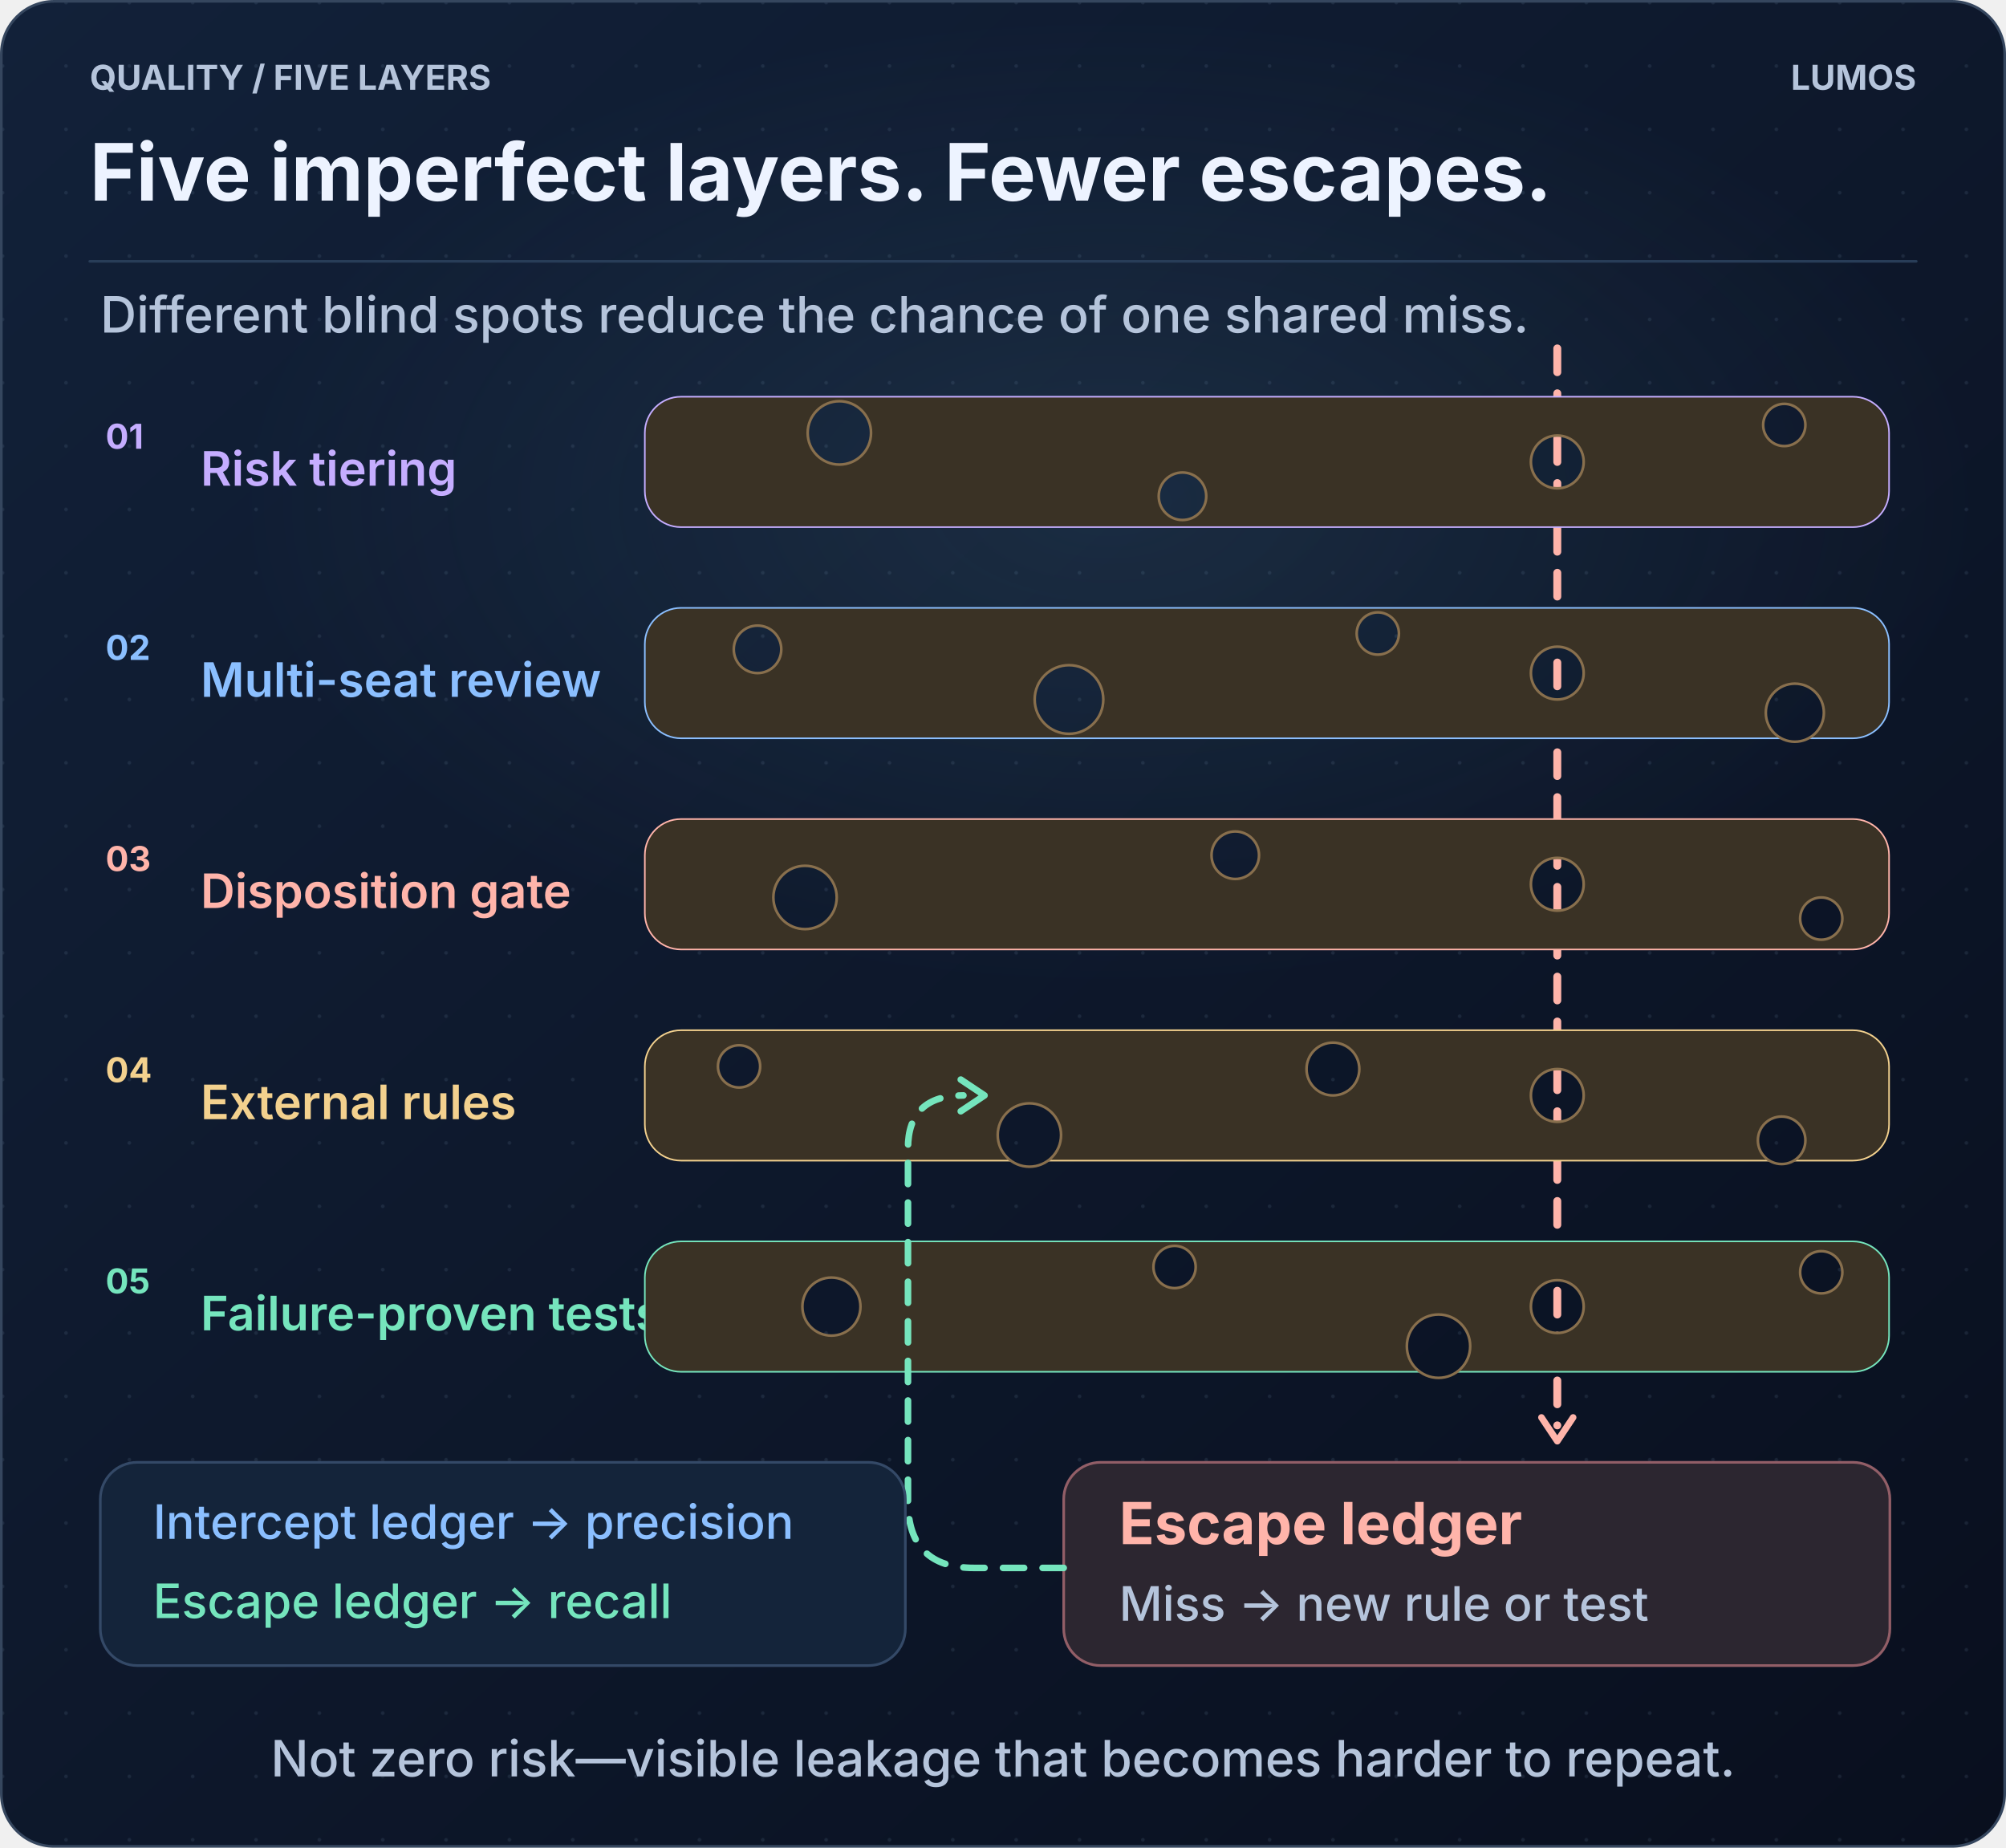
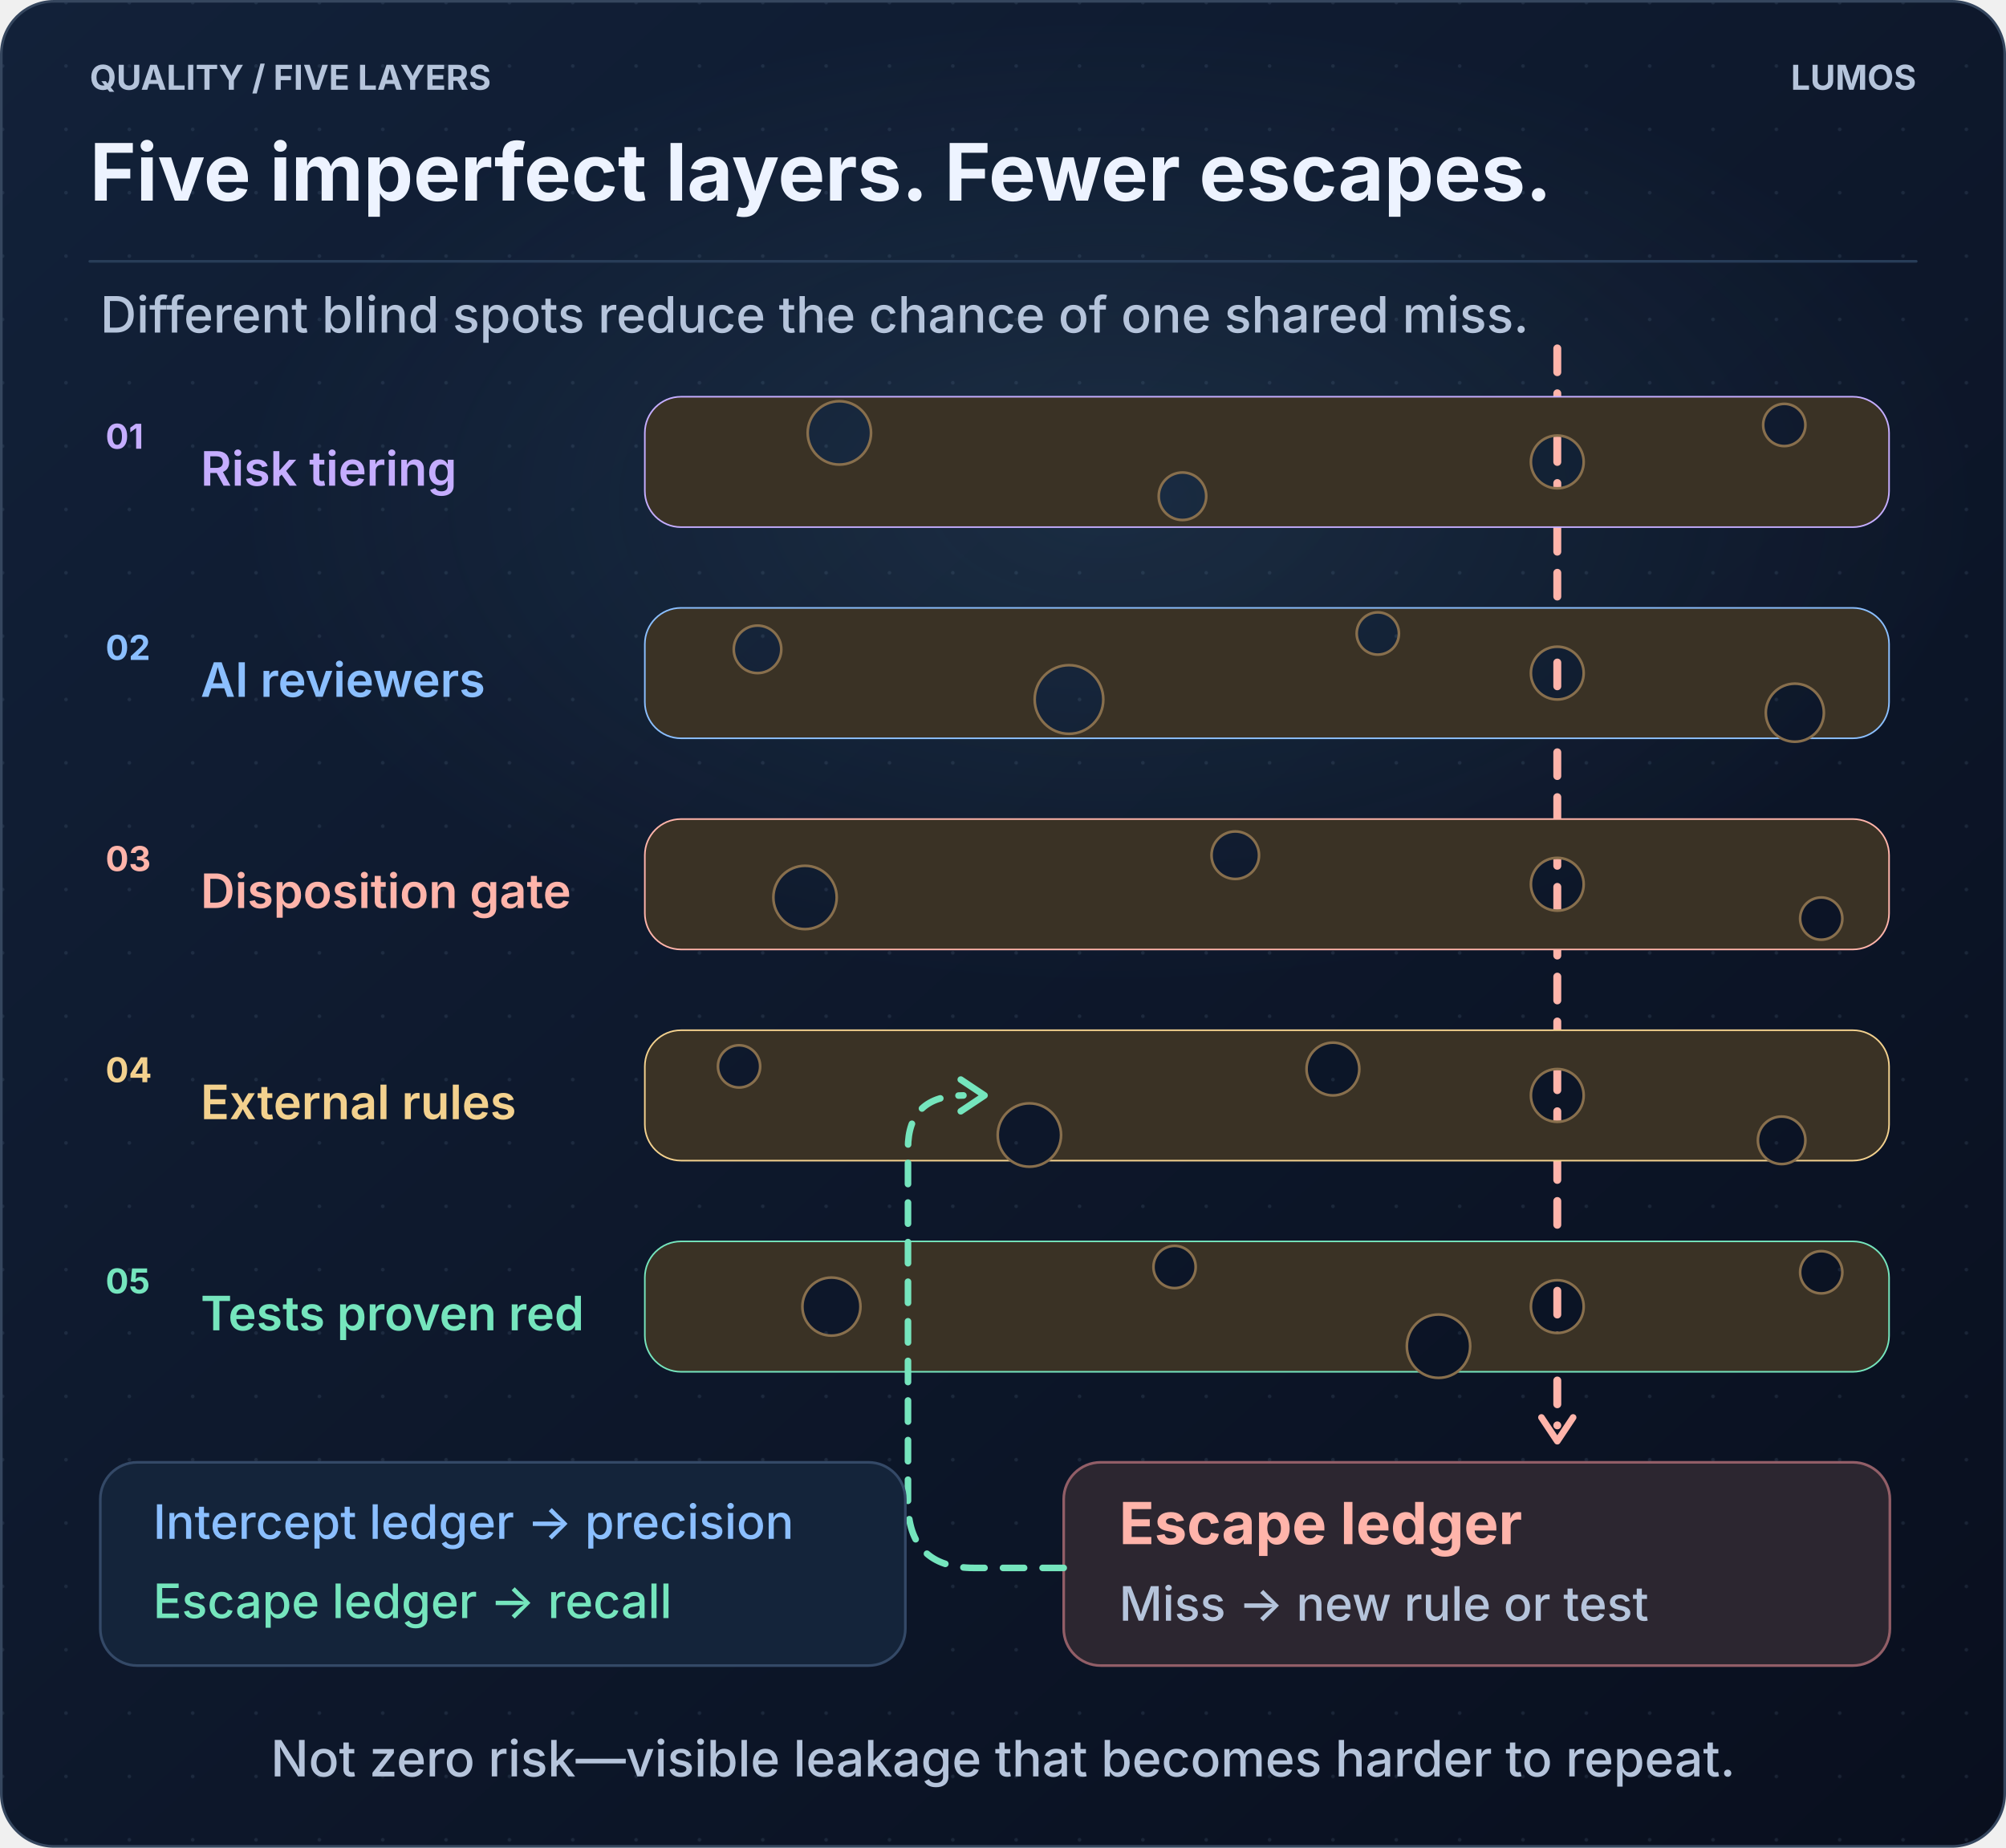
<svg xmlns="http://www.w3.org/2000/svg" width="760" height="700" viewBox="0 0 760 700" role="img" aria-labelledby="title desc">
  <defs>
    <linearGradient id="bg" x1="0" y1="0" x2="1" y2="1">
      <stop stop-color="#122139" />
      <stop offset="1" stop-color="#090f1e" />
    </linearGradient>
    <linearGradient id="panel" x1="0" y1="0" x2="1" y2="1">
      <stop stop-color="#1b2e48" />
      <stop offset="1" stop-color="#111d31" />
    </linearGradient>
    <radialGradient id="halo">
      <stop stop-color="#73b8d7" stop-opacity=".12" />
      <stop offset="1" stop-color="#73b8d7" stop-opacity="0" />
    </radialGradient>
    <pattern id="grid" width="24" height="24" patternUnits="userSpaceOnUse">
      <circle cx="1" cy="1" r=".7" fill="#718da9" opacity=".15" />
    </pattern>
  </defs>
  <rect x=".5" y=".5" width="759" height="699" rx="20" fill="url(#bg)" stroke="#35465e" />
  <rect x="1" y="1" width="758" height="698" rx="20" fill="url(#grid)" />
  <ellipse cx="420" cy="190" rx="335" ry="185" fill="url(#halo)" />
  <g font-family="Inter, 'PingFang TC', 'Noto Sans TC', 'Microsoft JhengHei', system-ui, sans-serif">
    <text x="34" y="34" font-size="13" fill="#b5c4db" text-anchor="start" font-weight="650">QUALITY / FIVE LAYERS</text>
    <text x="34" y="76" font-size="30" fill="#edf3ff" text-anchor="start" font-weight="650">Five imperfect layers. Fewer escapes.</text>
    <path d="M34 99H726" fill="none" stroke="#283d58" stroke-width="1" stroke-linecap="round" stroke-linejoin="round" />
    <text x="726" y="34" font-size="13" fill="#b5c4db" text-anchor="end" font-weight="650">LUMOS</text>
    <text x="38" y="126" font-size="19" fill="#b5c4db" text-anchor="start" font-weight="450">Different blind spots reduce the chance of one shared miss.</text>
    <g data-kind="aligned-escape">
      <path d="M590 132V540" fill="none" stroke="#ffb4aa" stroke-width="3" stroke-linecap="round" stroke-linejoin="round" stroke-dasharray="9 8">
        <animate attributeName="stroke-dashoffset" values="0;-40" dur="2s" repeatCount="indefinite" />
      </path>
    </g>
    <g data-kind="defence-layer" data-layer="01">
      <defs>
        <mask id="cheese-0">
          <rect x="244" y="150" width="472" height="50" rx="14" fill="white" />
          <circle cx="318" cy="164" r="12" fill="black" />
          <circle cx="448" cy="188" r="9" fill="black" />
          <circle cx="590" cy="175" r="10" fill="black" />
          <circle cx="676" cy="161" r="8" fill="black" />
        </mask>
      </defs>
      <text x="40" y="170" font-size="13" fill="#c5adff" text-anchor="start" font-weight="700">01</text>
      <text x="76" y="184" font-size="18" fill="#c5adff" text-anchor="start" font-weight="600">Risk tiering</text>
      <rect x="244" y="150" width="472" height="50" rx="14" fill="#3a3225" stroke="#c5adff" stroke-width="1.2" mask="url(#cheese-0)" />
      <circle cx="318" cy="164" r="12" fill="none" stroke="#886f4d" stroke-width="1" />
      <circle cx="448" cy="188" r="9" fill="none" stroke="#886f4d" stroke-width="1" />
      <circle cx="590" cy="175" r="10" fill="none" stroke="#886f4d" stroke-width="1" />
      <circle cx="676" cy="161" r="8" fill="none" stroke="#886f4d" stroke-width="1" />
    </g>
    <g data-kind="defence-layer" data-layer="02">
      <defs>
        <mask id="cheese-1">
          <rect x="244" y="230" width="472" height="50" rx="14" fill="white" />
          <circle cx="287" cy="246" r="9" fill="black" />
          <circle cx="405" cy="265" r="13" fill="black" />
          <circle cx="522" cy="240" r="8" fill="black" />
          <circle cx="590" cy="255" r="10" fill="black" />
          <circle cx="680" cy="270" r="11" fill="black" />
        </mask>
      </defs>
      <text x="40" y="250" font-size="13" fill="#8bbfff" text-anchor="start" font-weight="700">02</text>
-       <text x="76" y="264" font-size="18" fill="#8bbfff" text-anchor="start" font-weight="600">Multi-seat review</text>
+       <text x="76" y="264" font-size="18" fill="#8bbfff" text-anchor="start" font-weight="600">AI reviewers</text>
      <rect x="244" y="230" width="472" height="50" rx="14" fill="#3a3225" stroke="#8bbfff" stroke-width="1.2" mask="url(#cheese-1)" />
      <circle cx="287" cy="246" r="9" fill="none" stroke="#886f4d" stroke-width="1" />
      <circle cx="405" cy="265" r="13" fill="none" stroke="#886f4d" stroke-width="1" />
      <circle cx="522" cy="240" r="8" fill="none" stroke="#886f4d" stroke-width="1" />
      <circle cx="590" cy="255" r="10" fill="none" stroke="#886f4d" stroke-width="1" />
      <circle cx="680" cy="270" r="11" fill="none" stroke="#886f4d" stroke-width="1" />
    </g>
    <g data-kind="defence-layer" data-layer="03">
      <defs>
        <mask id="cheese-2">
          <rect x="244" y="310" width="472" height="50" rx="14" fill="white" />
          <circle cx="305" cy="340" r="12" fill="black" />
          <circle cx="468" cy="324" r="9" fill="black" />
          <circle cx="590" cy="335" r="10" fill="black" />
          <circle cx="690" cy="348" r="8" fill="black" />
        </mask>
      </defs>
      <text x="40" y="330" font-size="13" fill="#ffb4aa" text-anchor="start" font-weight="700">03</text>
      <text x="76" y="344" font-size="18" fill="#ffb4aa" text-anchor="start" font-weight="600">Disposition gate</text>
      <rect x="244" y="310" width="472" height="50" rx="14" fill="#3a3225" stroke="#ffb4aa" stroke-width="1.2" mask="url(#cheese-2)" />
      <circle cx="305" cy="340" r="12" fill="none" stroke="#886f4d" stroke-width="1" />
      <circle cx="468" cy="324" r="9" fill="none" stroke="#886f4d" stroke-width="1" />
      <circle cx="590" cy="335" r="10" fill="none" stroke="#886f4d" stroke-width="1" />
      <circle cx="690" cy="348" r="8" fill="none" stroke="#886f4d" stroke-width="1" />
    </g>
    <g data-kind="defence-layer" data-layer="04">
      <defs>
        <mask id="cheese-3">
          <rect x="244" y="390" width="472" height="50" rx="14" fill="white" />
          <circle cx="280" cy="404" r="8" fill="black" />
          <circle cx="390" cy="430" r="12" fill="black" />
          <circle cx="505" cy="405" r="10" fill="black" />
          <circle cx="590" cy="415" r="10" fill="black" />
          <circle cx="675" cy="432" r="9" fill="black" />
        </mask>
      </defs>
      <text x="40" y="410" font-size="13" fill="#f3d18e" text-anchor="start" font-weight="700">04</text>
      <text x="76" y="424" font-size="18" fill="#f3d18e" text-anchor="start" font-weight="600">External rules</text>
      <rect x="244" y="390" width="472" height="50" rx="14" fill="#3a3225" stroke="#f3d18e" stroke-width="1.2" mask="url(#cheese-3)" />
      <circle cx="280" cy="404" r="8" fill="none" stroke="#886f4d" stroke-width="1" />
      <circle cx="390" cy="430" r="12" fill="none" stroke="#886f4d" stroke-width="1" />
      <circle cx="505" cy="405" r="10" fill="none" stroke="#886f4d" stroke-width="1" />
      <circle cx="590" cy="415" r="10" fill="none" stroke="#886f4d" stroke-width="1" />
      <circle cx="675" cy="432" r="9" fill="none" stroke="#886f4d" stroke-width="1" />
    </g>
    <g data-kind="defence-layer" data-layer="05">
      <defs>
        <mask id="cheese-4">
          <rect x="244" y="470" width="472" height="50" rx="14" fill="white" />
          <circle cx="315" cy="495" r="11" fill="black" />
          <circle cx="445" cy="480" r="8" fill="black" />
          <circle cx="545" cy="510" r="12" fill="black" />
          <circle cx="590" cy="495" r="10" fill="black" />
          <circle cx="690" cy="482" r="8" fill="black" />
        </mask>
      </defs>
      <text x="40" y="490" font-size="13" fill="#75e5bd" text-anchor="start" font-weight="700">05</text>
-       <text x="76" y="504" font-size="18" fill="#75e5bd" text-anchor="start" font-weight="600">Failure-proven tests</text>
+       <text x="76" y="504" font-size="18" fill="#75e5bd" text-anchor="start" font-weight="600">Tests proven red</text>
      <rect x="244" y="470" width="472" height="50" rx="14" fill="#3a3225" stroke="#75e5bd" stroke-width="1.2" mask="url(#cheese-4)" />
      <circle cx="315" cy="495" r="11" fill="none" stroke="#886f4d" stroke-width="1" />
      <circle cx="445" cy="480" r="8" fill="none" stroke="#886f4d" stroke-width="1" />
      <circle cx="545" cy="510" r="12" fill="none" stroke="#886f4d" stroke-width="1" />
      <circle cx="590" cy="495" r="10" fill="none" stroke="#886f4d" stroke-width="1" />
      <circle cx="690" cy="482" r="8" fill="none" stroke="#886f4d" stroke-width="1" />
    </g>
    <polyline points="584,537 590,546 596,537" fill="none" stroke="#ffb4aa" stroke-width="2.5" stroke-linecap="round" stroke-linejoin="round" />
    <g data-kind="escape-ledger">
      <rect x="403" y="554" width="313" height="77" rx="14" fill="#2c2630" stroke="#925e67" stroke-width="1" />
      <text x="424" y="585" font-size="22" fill="#ffb4aa" text-anchor="start" font-weight="650">Escape ledger</text>
      <text x="424" y="614" font-size="18" fill="#b5c4db" text-anchor="start" font-weight="450">Miss → new rule or test</text>
    </g>
    <path d="M403 594H369Q344 594 344 569V435Q344 415 365 415" fill="none" stroke="#75e5bd" stroke-width="2.5" stroke-linecap="round" stroke-linejoin="round" stroke-dasharray="8 7" />
    <polyline points="364,409 373,415 364,421" fill="none" stroke="#75e5bd" stroke-width="2.5" stroke-linecap="round" stroke-linejoin="round" />
    <rect x="38" y="554" width="305" height="77" rx="14" fill="#14243a" stroke="#344967" stroke-width="1" />
    <text x="58" y="583" font-size="18" fill="#8bbfff" text-anchor="start" font-weight="550">Intercept ledger → precision</text>
    <text x="58" y="613" font-size="18" fill="#75e5bd" text-anchor="start" font-weight="550">Escape ledger → recall</text>
    <text x="380" y="673" font-size="19" fill="#b5c4db" text-anchor="middle" font-weight="450">Not zero risk—visible leakage that becomes harder to repeat.</text>
  </g>
</svg>
